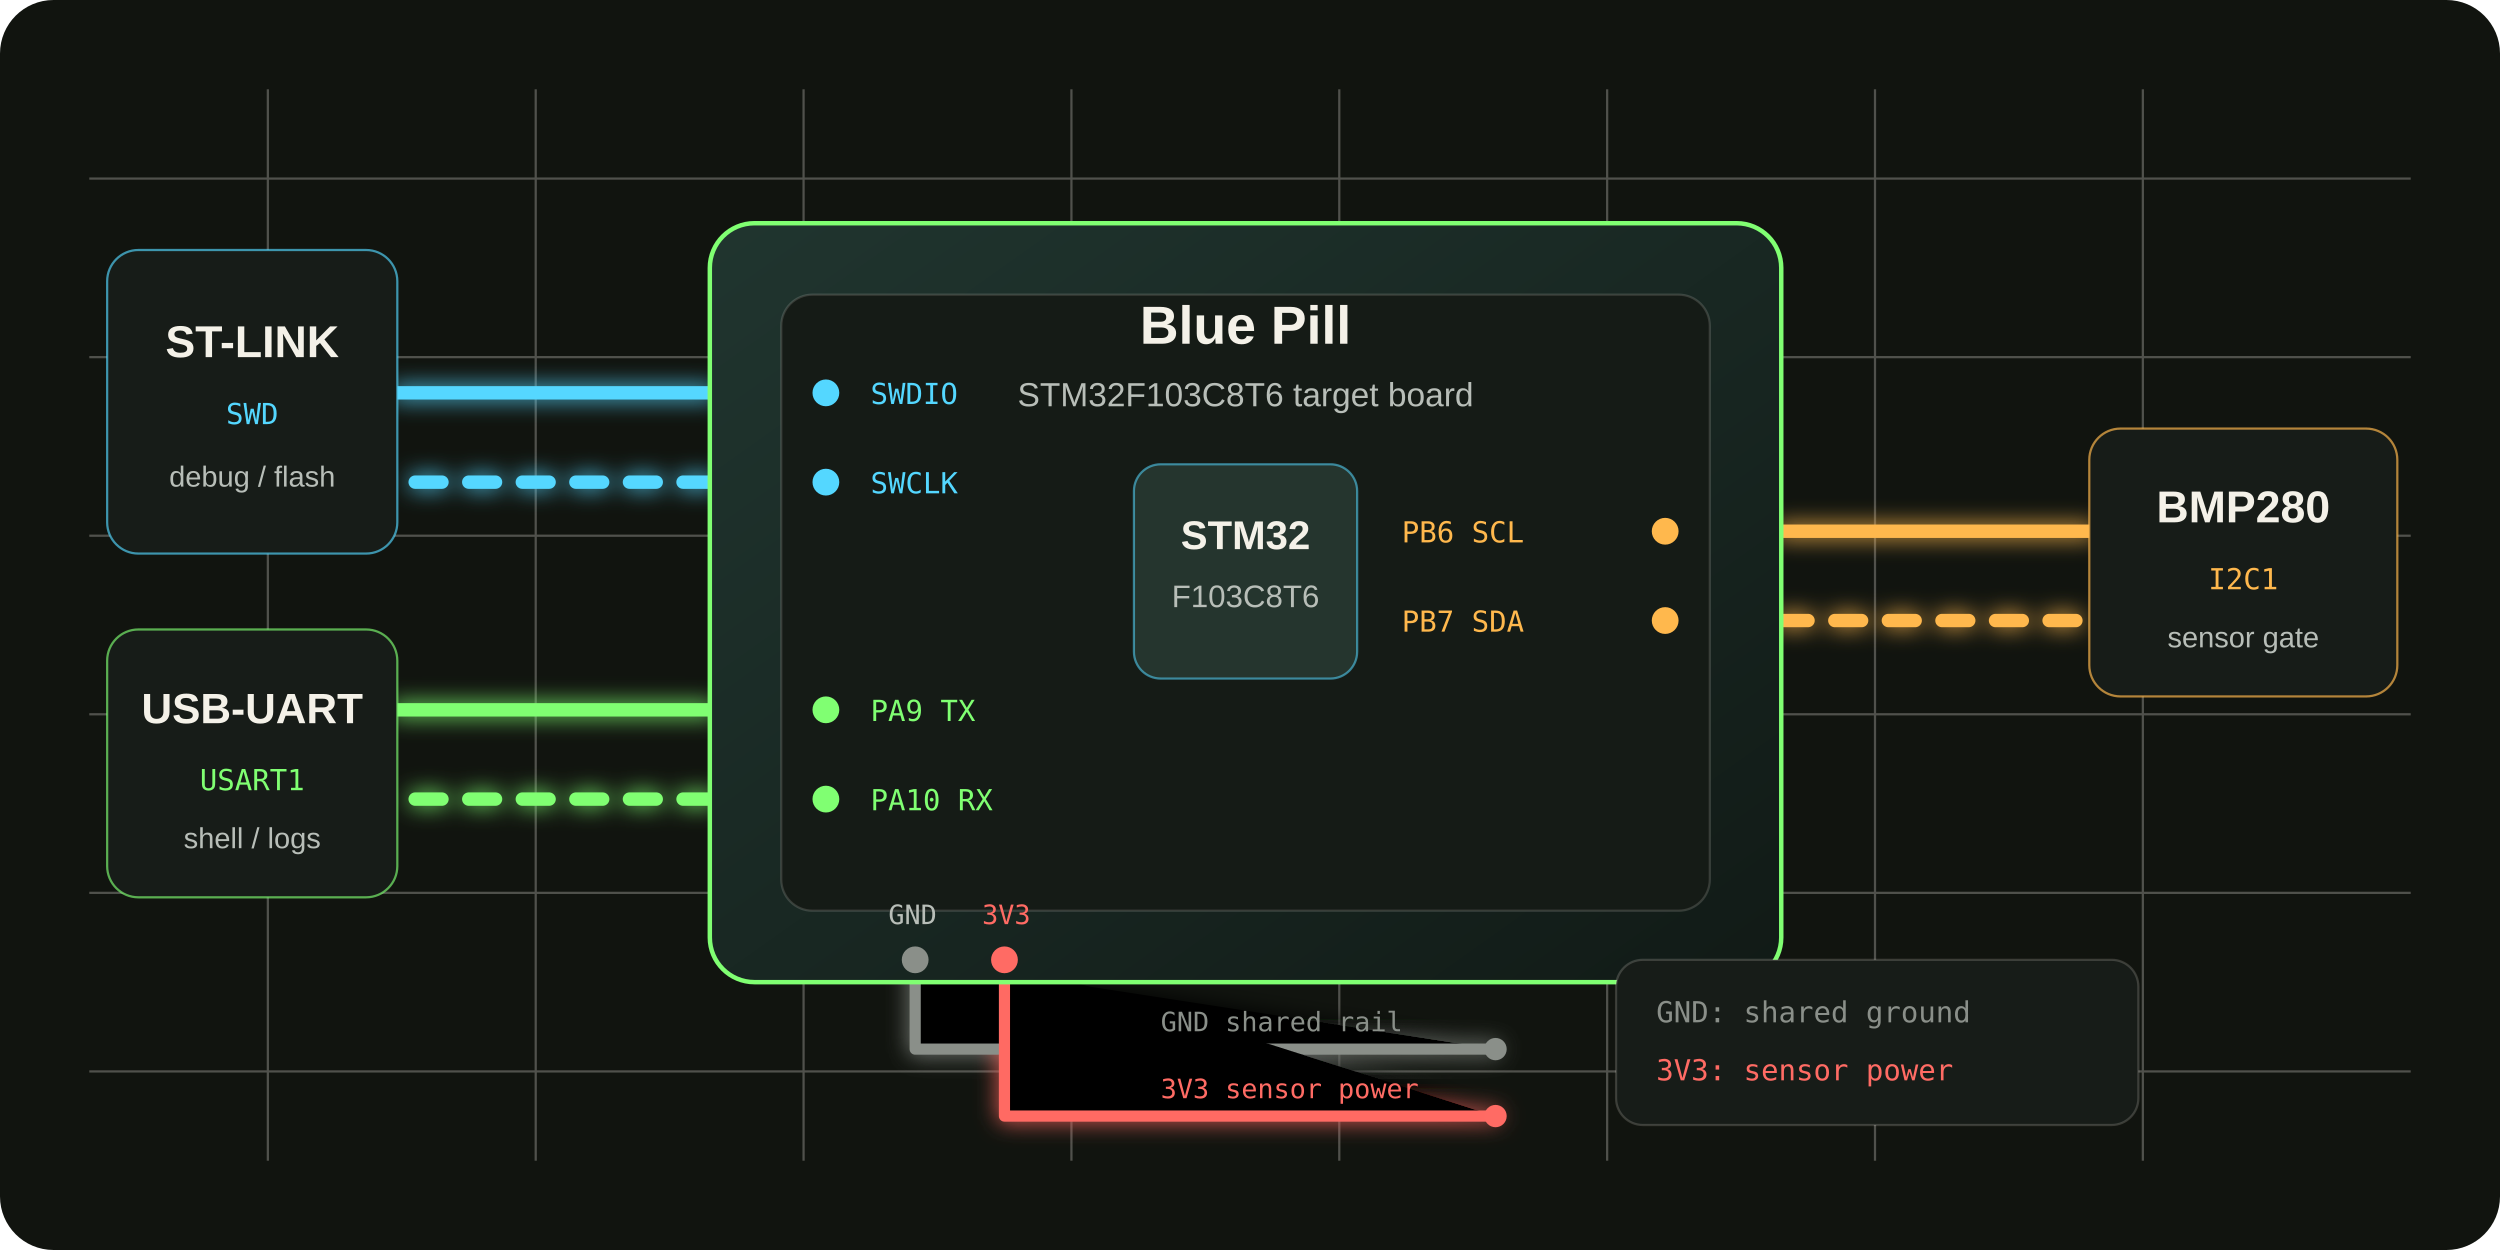
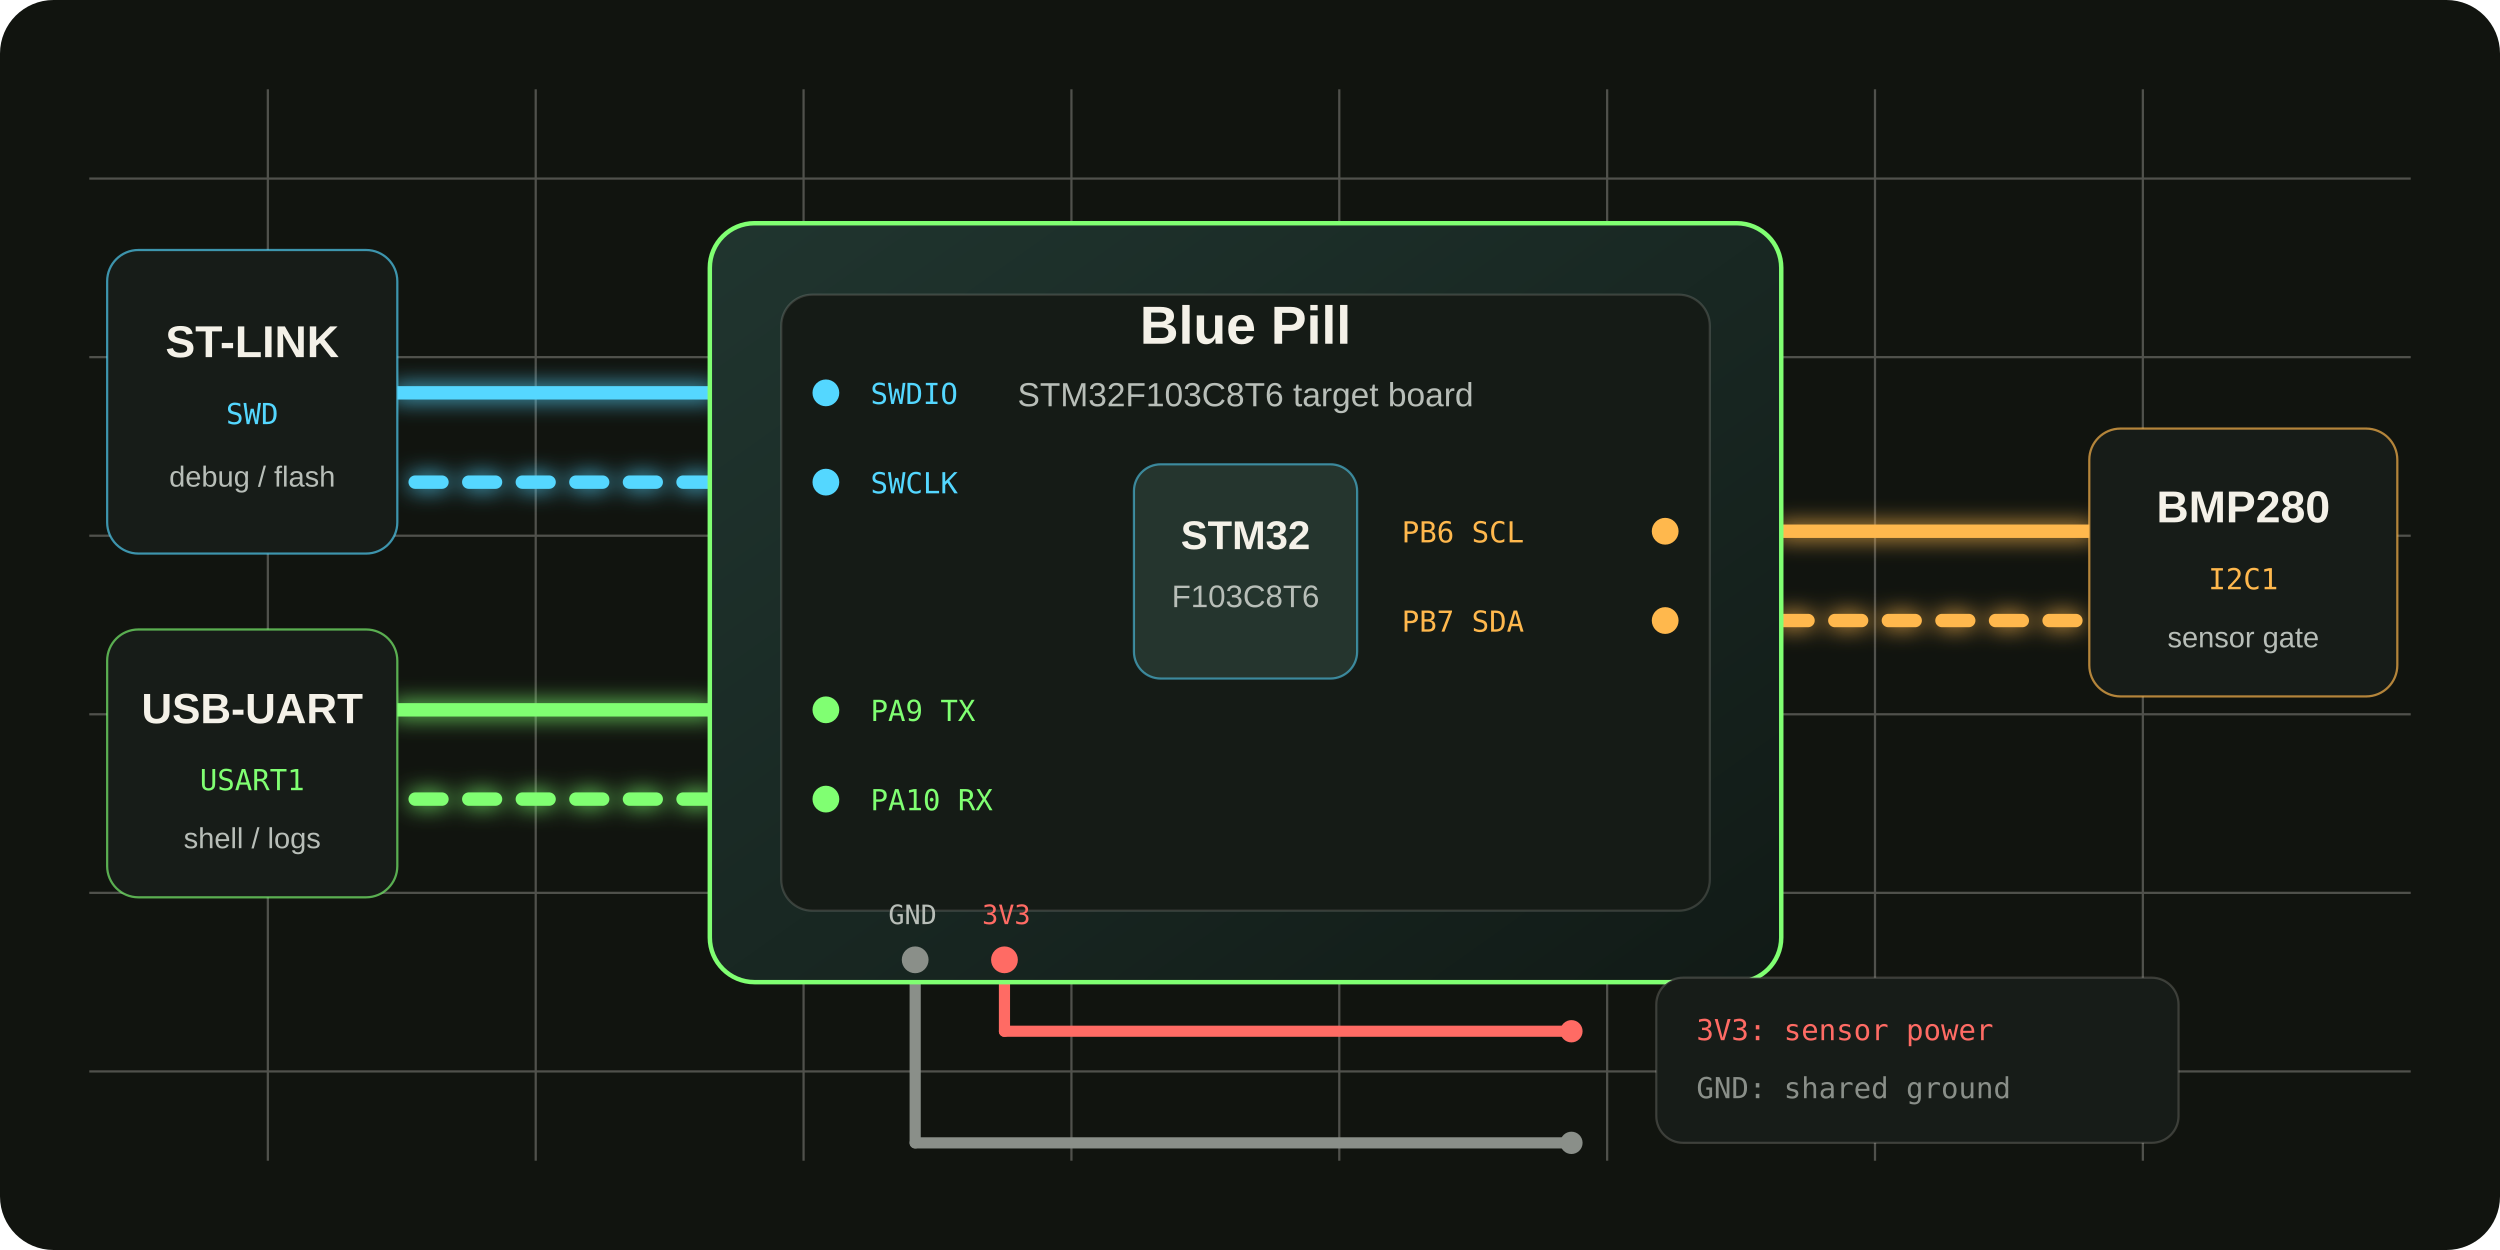
<svg xmlns="http://www.w3.org/2000/svg" viewBox="0 0 1120 560" role="img" aria-labelledby="title desc">
  <defs>
    <filter id="softGlow" x="-20%" y="-20%" width="140%" height="140%">
      <feGaussianBlur stdDeviation="5" result="blur" />
      <feMerge>
        <feMergeNode in="blur" />
        <feMergeNode in="SourceGraphic" />
      </feMerge>
    </filter>
    <linearGradient id="boardFill" x1="0" y1="0" x2="1" y2="1">
      <stop offset="0" stop-color="#20352f" />
      <stop offset="1" stop-color="#111a16" />
    </linearGradient>
  </defs>
  <rect width="1120" height="560" rx="24" fill="#11140f" />
  <g opacity="0.28">
    <path d="M40 80H1080M40 160H1080M40 240H1080M40 320H1080M40 400H1080M40 480H1080" stroke="#f4f1e8" stroke-width="1" />
    <path d="M120 40V520M240 40V520M360 40V520M480 40V520M600 40V520M720 40V520M840 40V520M960 40V520" stroke="#f4f1e8" stroke-width="1" />
  </g>
  <g filter="url(#softGlow)">
    <path d="M318 176H178" stroke="#54d7ff" stroke-width="6" stroke-linecap="round" />
    <path d="M318 216H178" stroke="#54d7ff" stroke-width="6" stroke-linecap="round" stroke-dasharray="12 12" />
    <path d="M318 318H178" stroke="#80ff72" stroke-width="6" stroke-linecap="round" />
    <path d="M318 358H178" stroke="#80ff72" stroke-width="6" stroke-linecap="round" stroke-dasharray="12 12" />
    <path d="M798 238H936" stroke="#ffb84d" stroke-width="6" stroke-linecap="round" />
    <path d="M798 278H936" stroke="#ffb84d" stroke-width="6" stroke-linecap="round" stroke-dasharray="12 12" />
-     <path d="M410 430V470H670" stroke="#8a8f89" stroke-width="5" stroke-linecap="round" stroke-linejoin="round" />
-     <path d="M450 430V500H670" stroke="#ff6b64" stroke-width="5" stroke-linecap="round" stroke-linejoin="round" />
+   </g>
+   <g>
+     <line x1="450" y1="430" x2="450" y2="462" stroke="#ff6b64" stroke-width="5" stroke-linecap="round" />
+     <line x1="450" y1="462" x2="704" y2="462" stroke="#ff6b64" stroke-width="5" stroke-linecap="round" />
+     <line x1="410" y1="430" x2="410" y2="512" stroke="#8a8f89" stroke-width="5" stroke-linecap="round" />
+     <line x1="410" y1="512" x2="704" y2="512" stroke="#8a8f89" stroke-width="5" stroke-linecap="round" />
  </g>
  <g transform="translate(318 100)">
    <rect width="480" height="340" rx="20" fill="url(#boardFill)" stroke="#80ff72" stroke-width="2" />
    <rect x="32" y="32" width="416" height="276" rx="14" fill="#151b16" stroke="#f4f1e8" stroke-opacity="0.16" />
    <rect x="190" y="108" width="100" height="96" rx="12" fill="#25352e" stroke="#54d7ff" stroke-opacity="0.55" />
    <text x="240" y="146" text-anchor="middle" fill="#f4f1e8" font-family="Segoe UI, Arial" font-size="18" font-weight="700">STM32</text>
    <text x="240" y="172" text-anchor="middle" fill="#b8beb8" font-family="Segoe UI, Arial" font-size="14">F103C8T6</text>
    <circle cx="52" cy="76" r="6" fill="#54d7ff" />
    <circle cx="52" cy="116" r="6" fill="#54d7ff" />
    <circle cx="52" cy="218" r="6" fill="#80ff72" />
    <circle cx="52" cy="258" r="6" fill="#80ff72" />
    <circle cx="428" cy="138" r="6" fill="#ffb84d" />
    <circle cx="428" cy="178" r="6" fill="#ffb84d" />
    <circle cx="92" cy="330" r="6" fill="#8a8f89" />
    <circle cx="132" cy="330" r="6" fill="#ff6b64" />
    <text x="72" y="81" fill="#54d7ff" font-family="Cascadia Code, Consolas, monospace" font-size="13">SWDIO</text>
    <text x="72" y="121" fill="#54d7ff" font-family="Cascadia Code, Consolas, monospace" font-size="13">SWCLK</text>
    <text x="72" y="223" fill="#80ff72" font-family="Cascadia Code, Consolas, monospace" font-size="13">PA9 TX</text>
    <text x="72" y="263" fill="#80ff72" font-family="Cascadia Code, Consolas, monospace" font-size="13">PA10 RX</text>
    <text x="310" y="143" fill="#ffb84d" font-family="Cascadia Code, Consolas, monospace" font-size="13">PB6 SCL</text>
    <text x="310" y="183" fill="#ffb84d" font-family="Cascadia Code, Consolas, monospace" font-size="13">PB7 SDA</text>
    <text x="80" y="314" fill="#b8beb8" font-family="Cascadia Code, Consolas, monospace" font-size="12">GND</text>
    <text x="122" y="314" fill="#ff6b64" font-family="Cascadia Code, Consolas, monospace" font-size="12">3V3</text>
    <text x="240" y="54" text-anchor="middle" fill="#f4f1e8" font-family="Segoe UI, Arial" font-size="24" font-weight="800">Blue Pill</text>
    <text x="240" y="82" text-anchor="middle" fill="#b8beb8" font-family="Segoe UI, Arial" font-size="15">STM32F103C8T6 target board</text>
  </g>
  <g transform="translate(48 112)">
    <rect width="130" height="136" rx="14" fill="#171c18" stroke="#54d7ff" stroke-opacity="0.65" />
    <text x="65" y="48" text-anchor="middle" fill="#f4f1e8" font-family="Segoe UI, Arial" font-size="20" font-weight="800">ST-LINK</text>
    <text x="65" y="78" text-anchor="middle" fill="#54d7ff" font-family="Cascadia Code, Consolas, monospace" font-size="13">SWD</text>
    <text x="65" y="106" text-anchor="middle" fill="#b8beb8" font-family="Segoe UI, Arial" font-size="13">debug / flash</text>
  </g>
  <g transform="translate(48 282)">
    <rect width="130" height="120" rx="14" fill="#171c18" stroke="#80ff72" stroke-opacity="0.65" />
    <text x="65" y="42" text-anchor="middle" fill="#f4f1e8" font-family="Segoe UI, Arial" font-size="19" font-weight="800">USB-UART</text>
    <text x="65" y="72" text-anchor="middle" fill="#80ff72" font-family="Cascadia Code, Consolas, monospace" font-size="13">USART1</text>
    <text x="65" y="98" text-anchor="middle" fill="#b8beb8" font-family="Segoe UI, Arial" font-size="13">shell / logs</text>
  </g>
  <g transform="translate(936 192)">
    <rect width="138" height="120" rx="14" fill="#171c18" stroke="#ffb84d" stroke-opacity="0.68" />
    <text x="69" y="42" text-anchor="middle" fill="#f4f1e8" font-family="Segoe UI, Arial" font-size="20" font-weight="800">BMP280</text>
    <text x="69" y="72" text-anchor="middle" fill="#ffb84d" font-family="Cascadia Code, Consolas, monospace" font-size="13">I2C1</text>
    <text x="69" y="98" text-anchor="middle" fill="#b8beb8" font-family="Segoe UI, Arial" font-size="13">sensor gate</text>
  </g>
-   <circle cx="670" cy="470" r="5" fill="#8a8f89" />
-   <circle cx="670" cy="500" r="5" fill="#ff6b64" />
-   <text x="520" y="462" fill="#8a8f89" font-family="Cascadia Code, Consolas, monospace" font-size="12">GND shared rail</text>
-   <text x="520" y="492" fill="#ff6b64" font-family="Cascadia Code, Consolas, monospace" font-size="12">3V3 sensor power</text>
-   <g transform="translate(724 430)">
+   <circle cx="704" cy="462" r="5" fill="#ff6b64" />
+   <circle cx="704" cy="512" r="5" fill="#8a8f89" />
+   <g transform="translate(742 438)">
    <rect width="234" height="74" rx="12" fill="#171c18" stroke="#f4f1e8" stroke-opacity="0.18" />
-     <text x="18" y="28" fill="#8a8f89" font-family="Cascadia Code, Consolas, monospace" font-size="13">GND: shared ground</text>
-     <text x="18" y="54" fill="#ff6b64" font-family="Cascadia Code, Consolas, monospace" font-size="13">3V3: sensor power</text>
+     <text x="18" y="28" fill="#ff6b64" font-family="Cascadia Code, Consolas, monospace" font-size="13">3V3: sensor power</text>
+     <text x="18" y="54" fill="#8a8f89" font-family="Cascadia Code, Consolas, monospace" font-size="13">GND: shared ground</text>
  </g>
</svg>
